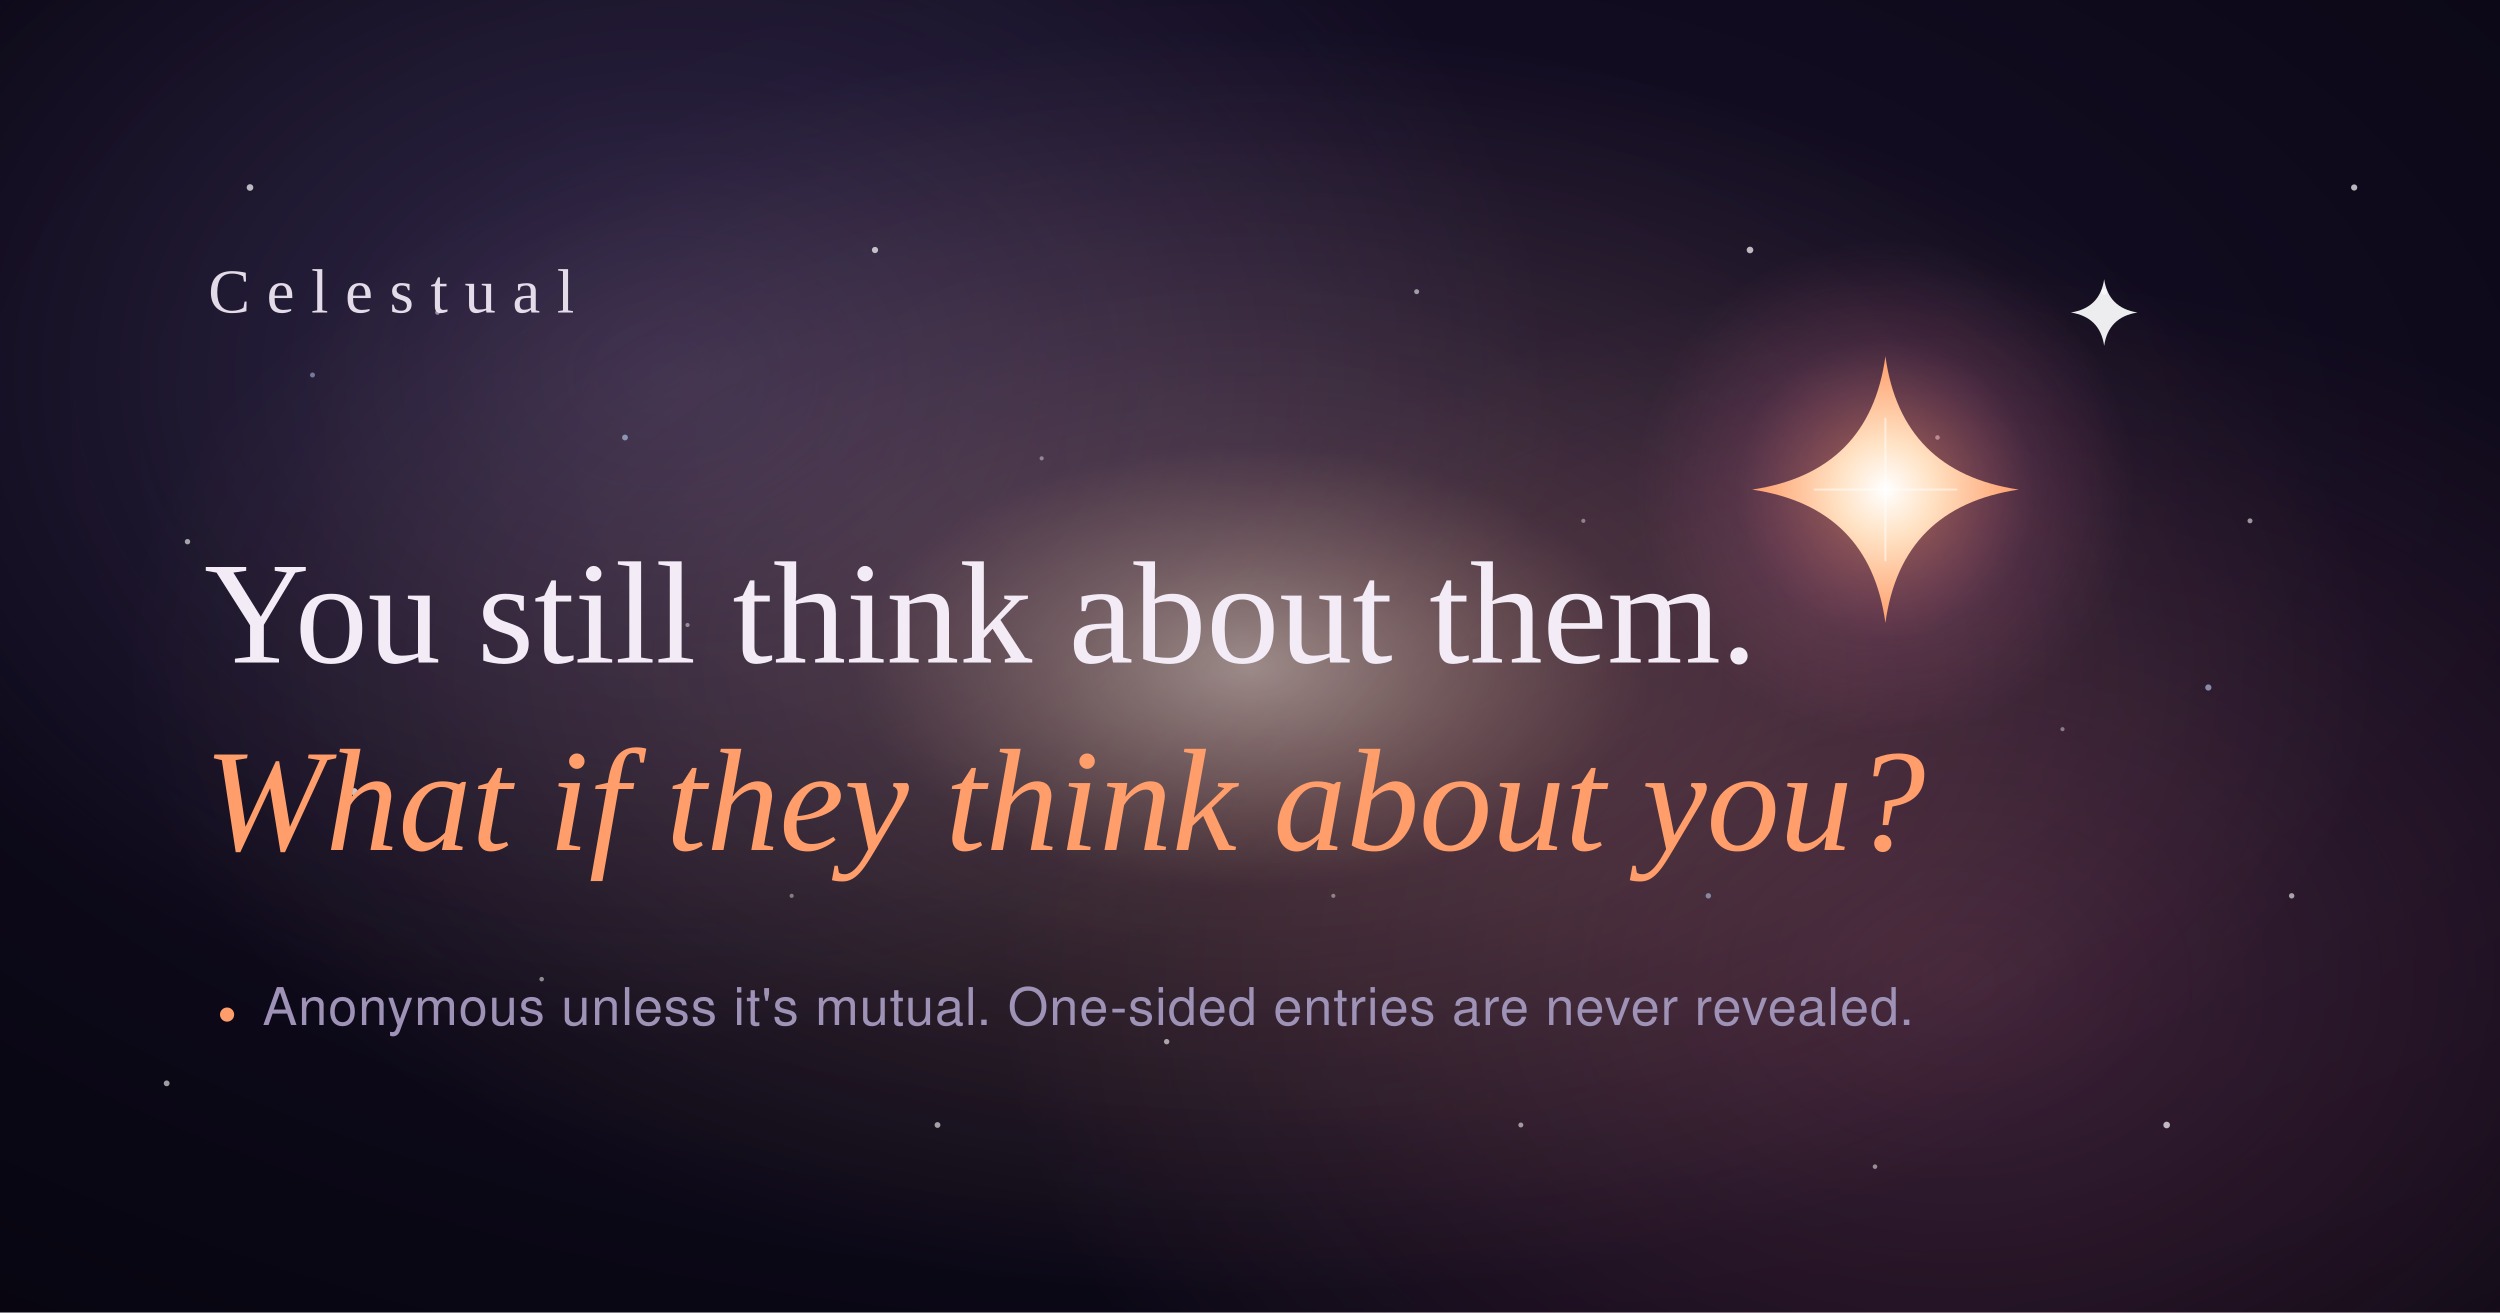
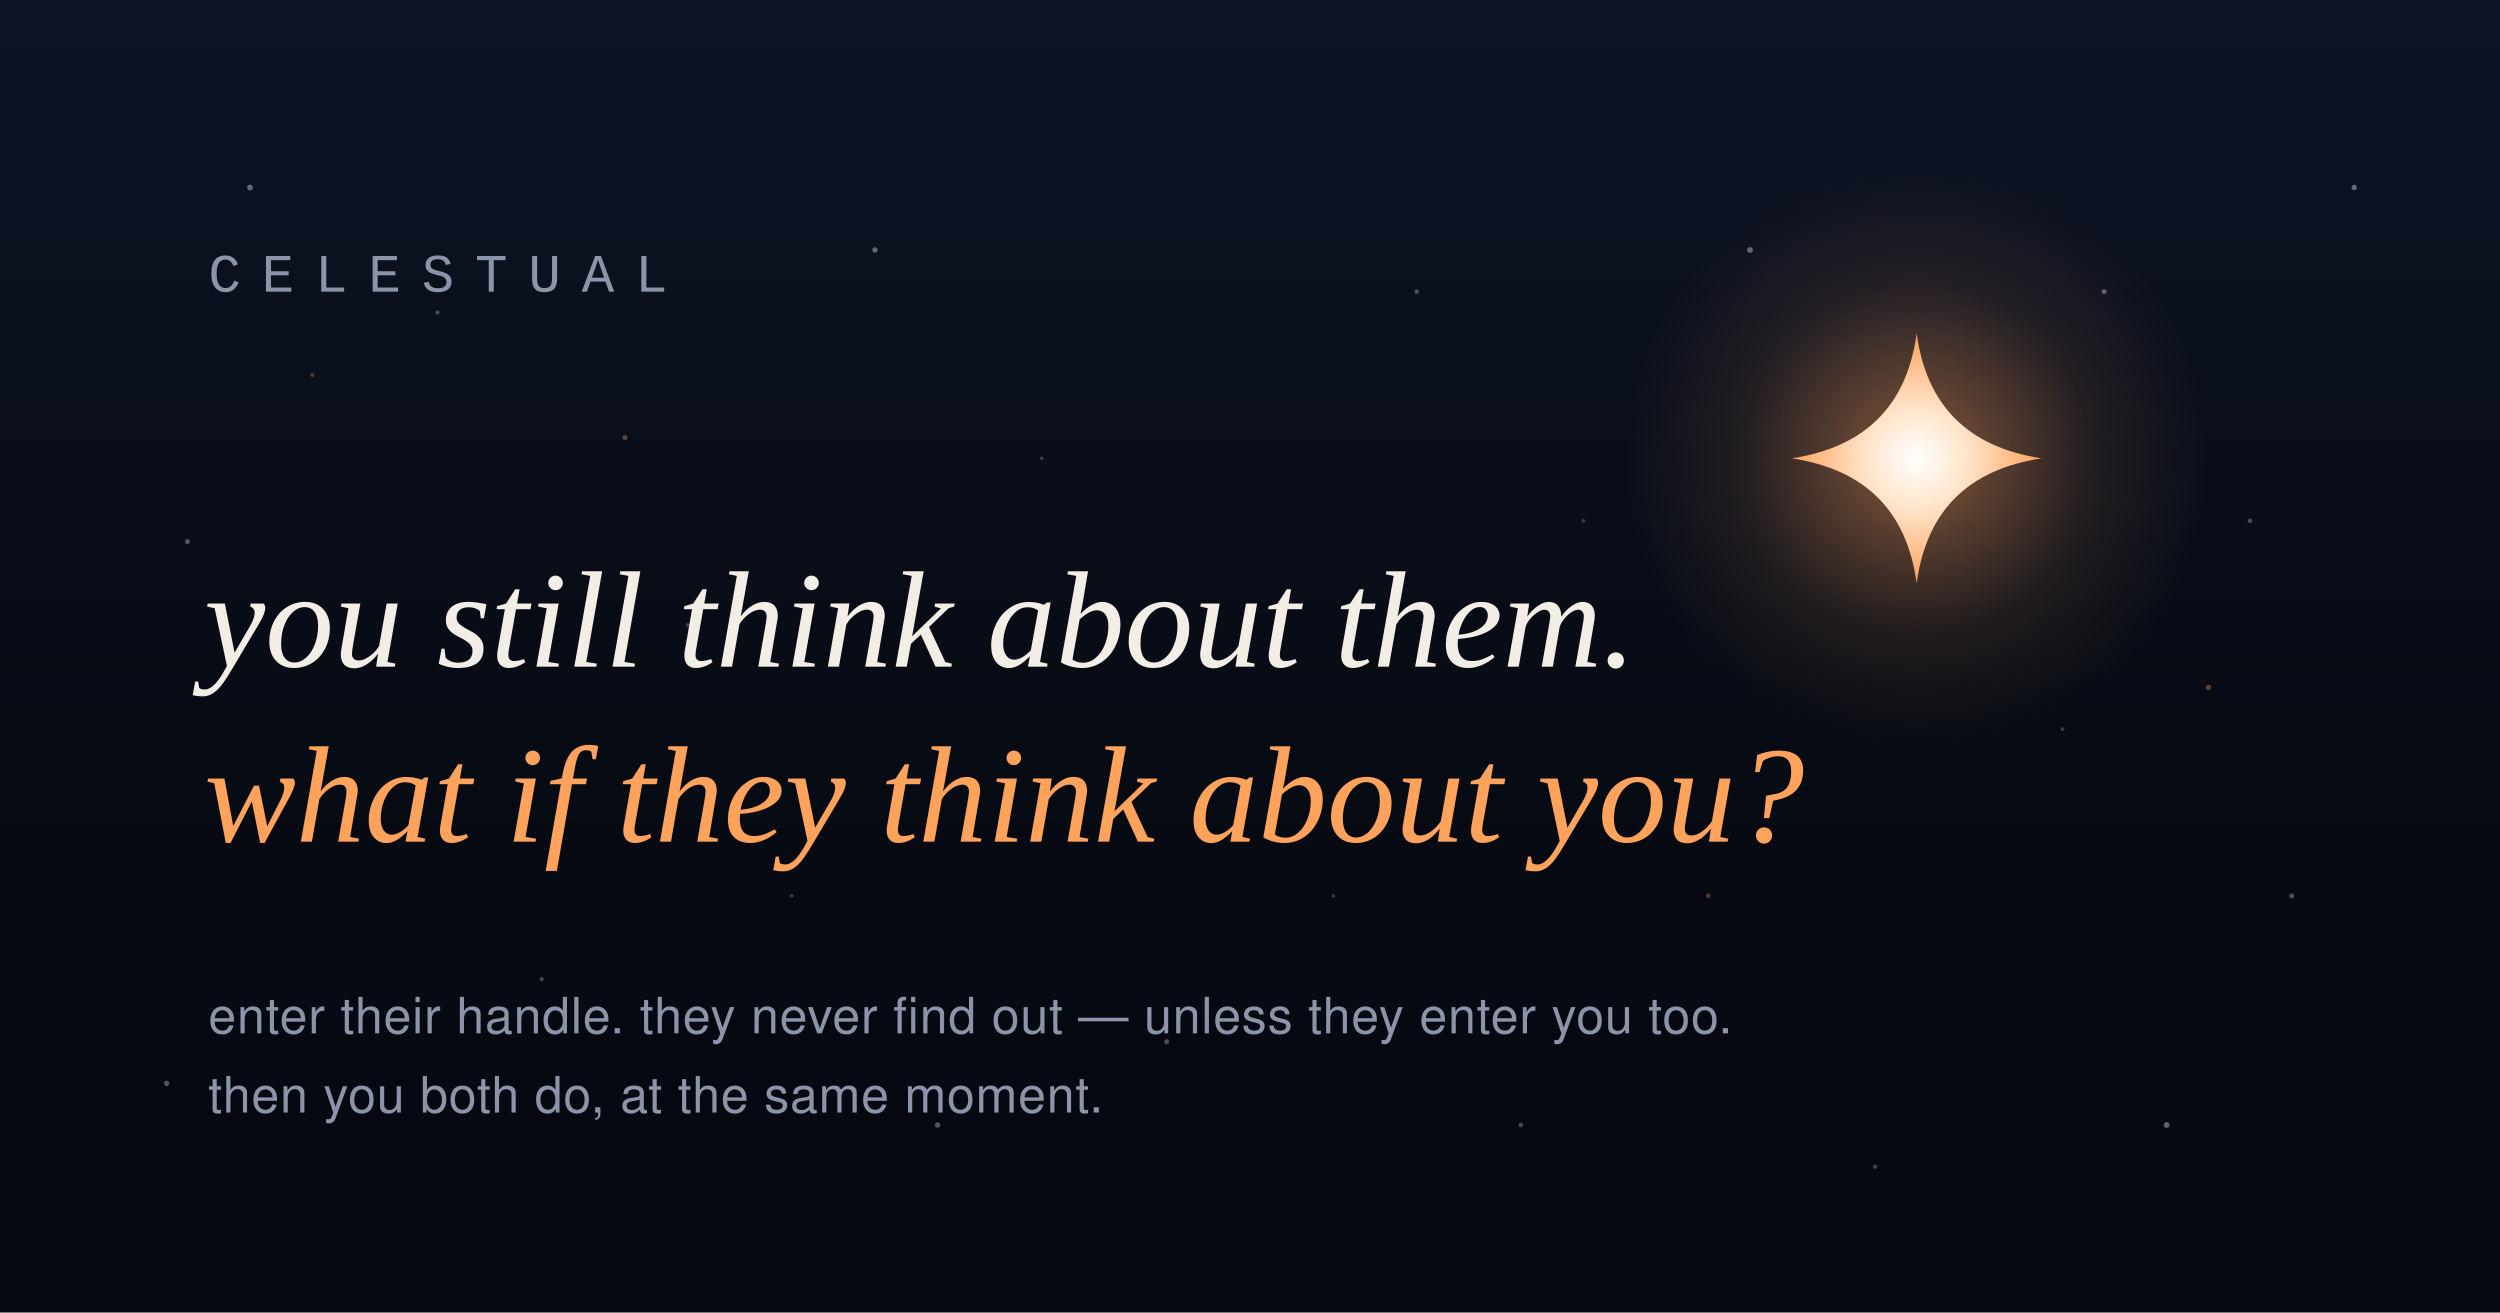
<svg xmlns="http://www.w3.org/2000/svg" viewBox="0 0 1200 630" font-family="Georgia, 'Times New Roman', serif">
  <defs>
-     <radialGradient id="space" cx="50%" cy="34%" r="85%">
-       <stop offset="0%" stop-color="#1B1330" />
-       <stop offset="46%" stop-color="#100B1E" />
-       <stop offset="100%" stop-color="#070510" />
-     </radialGradient>
-     <radialGradient id="core" cx="50%" cy="50%" r="50%">
-       <stop offset="0%" stop-color="#FFE9CF" stop-opacity="0.55" />
-       <stop offset="35%" stop-color="#FFB988" stop-opacity="0.16" />
-       <stop offset="100%" stop-color="#FFB988" stop-opacity="0" />
-     </radialGradient>
-     <radialGradient id="neb1" cx="50%" cy="50%" r="50%">
-       <stop offset="0%" stop-color="#7E6BA8" stop-opacity="0.30" />
-       <stop offset="100%" stop-color="#7E6BA8" stop-opacity="0" />
-     </radialGradient>
-     <radialGradient id="neb2" cx="50%" cy="50%" r="50%">
-       <stop offset="0%" stop-color="#E6749E" stop-opacity="0.22" />
-       <stop offset="100%" stop-color="#E6749E" stop-opacity="0" />
-     </radialGradient>
+     <linearGradient id="night" x1="0" y1="0" x2="0" y2="1">
+       <stop offset="0%" stop-color="#0D1425" />
+       <stop offset="55%" stop-color="#070B14" />
+       <stop offset="100%" stop-color="#05080F" />
+     </linearGradient>
    <radialGradient id="starcore" cx="50%" cy="50%" r="50%">
      <stop offset="0%" stop-color="#ffffff" />
-       <stop offset="36%" stop-color="#FFE2C4" />
-       <stop offset="100%" stop-color="#FF9E6B" />
+       <stop offset="42%" stop-color="#FFE3C8" />
+       <stop offset="100%" stop-color="#FFA25C" />
    </radialGradient>
    <radialGradient id="starhalo" cx="50%" cy="50%" r="50%">
-       <stop offset="0%" stop-color="#FF9E6B" stop-opacity="0.6" />
-       <stop offset="60%" stop-color="#E6749E" stop-opacity="0.14" />
-       <stop offset="100%" stop-color="#E6749E" stop-opacity="0" />
+       <stop offset="0%" stop-color="#FFA25C" stop-opacity="0.5" />
+       <stop offset="60%" stop-color="#FFA25C" stop-opacity="0.1" />
+       <stop offset="100%" stop-color="#FFA25C" stop-opacity="0" />
    </radialGradient>
  </defs>
-   <rect width="1200" height="630" fill="url(#space)" />
-   <ellipse cx="320" cy="180" rx="420" ry="320" fill="url(#neb1)" />
-   <ellipse cx="940" cy="470" rx="460" ry="340" fill="url(#neb2)" />
-   <ellipse cx="600" cy="320" rx="540" ry="300" fill="url(#core)" />
-   <g fill="#ffffff">
-     <circle cx="120" cy="90" r="1.6" opacity="0.7" />
-     <circle cx="210" cy="150" r="1.1" opacity="0.5" />
-     <circle cx="90" cy="260" r="1.3" opacity="0.6" />
-     <circle cx="170" cy="380" r="1.7" opacity="0.75" />
-     <circle cx="260" cy="470" r="1.1" opacity="0.5" />
-     <circle cx="80" cy="520" r="1.4" opacity="0.6" />
-     <circle cx="330" cy="300" r="1" opacity="0.45" />
-     <circle cx="420" cy="120" r="1.5" opacity="0.7" />
-     <circle cx="500" cy="220" r="1" opacity="0.4" />
-     <circle cx="560" cy="500" r="1.3" opacity="0.6" />
-     <circle cx="680" cy="140" r="1.2" opacity="0.55" />
-     <circle cx="760" cy="250" r="1" opacity="0.4" />
-     <circle cx="840" cy="120" r="1.6" opacity="0.7" />
-     <circle cx="930" cy="210" r="1.1" opacity="0.5" />
-     <circle cx="1010" cy="140" r="1.4" opacity="0.65" />
-     <circle cx="1080" cy="250" r="1.2" opacity="0.55" />
-     <circle cx="1130" cy="90" r="1.5" opacity="0.7" />
-     <circle cx="990" cy="350" r="1" opacity="0.4" />
-     <circle cx="1100" cy="430" r="1.3" opacity="0.6" />
-     <circle cx="1040" cy="540" r="1.6" opacity="0.7" />
-     <circle cx="900" cy="560" r="1.1" opacity="0.5" />
-     <circle cx="730" cy="540" r="1.2" opacity="0.55" />
-     <circle cx="640" cy="430" r="1" opacity="0.4" />
-     <circle cx="450" cy="540" r="1.4" opacity="0.6" />
-     <circle cx="380" cy="430" r="1" opacity="0.4" />
+   <rect width="1200" height="630" fill="url(#night)" />
+   <g fill="#E2E8F4">
+     <circle cx="120" cy="90" r="1.4" opacity="0.4" />
+     <circle cx="210" cy="150" r="1" opacity="0.28" />
+     <circle cx="90" cy="260" r="1.2" opacity="0.34" />
+     <circle cx="170" cy="380" r="1.5" opacity="0.42" />
+     <circle cx="260" cy="470" r="1" opacity="0.28" />
+     <circle cx="80" cy="520" r="1.3" opacity="0.34" />
+     <circle cx="330" cy="300" r="0.9" opacity="0.24" />
+     <circle cx="420" cy="120" r="1.3" opacity="0.4" />
+     <circle cx="500" cy="220" r="0.9" opacity="0.22" />
+     <circle cx="560" cy="500" r="1.2" opacity="0.32" />
+     <circle cx="680" cy="140" r="1.1" opacity="0.3" />
+     <circle cx="760" cy="250" r="0.9" opacity="0.22" />
+     <circle cx="840" cy="120" r="1.4" opacity="0.4" />
+     <circle cx="930" cy="210" r="1" opacity="0.28" />
+     <circle cx="1010" cy="140" r="1.2" opacity="0.36" />
+     <circle cx="1080" cy="250" r="1.1" opacity="0.3" />
+     <circle cx="1130" cy="90" r="1.3" opacity="0.4" />
+     <circle cx="990" cy="350" r="0.9" opacity="0.22" />
+     <circle cx="1100" cy="430" r="1.2" opacity="0.32" />
+     <circle cx="1040" cy="540" r="1.4" opacity="0.4" />
+     <circle cx="900" cy="560" r="1" opacity="0.28" />
+     <circle cx="730" cy="540" r="1.1" opacity="0.3" />
+     <circle cx="640" cy="430" r="0.9" opacity="0.22" />
+     <circle cx="450" cy="540" r="1.3" opacity="0.34" />
+     <circle cx="380" cy="430" r="0.9" opacity="0.22" />
  </g>
-   <g fill="#BFD3FA">
-     <circle cx="300" cy="210" r="1.4" opacity="0.6" />
-     <circle cx="1060" cy="330" r="1.5" opacity="0.6" />
-     <circle cx="150" cy="180" r="1.2" opacity="0.5" />
-     <circle cx="820" cy="430" r="1.3" opacity="0.55" />
+   <g fill="#FFA25C">
+     <circle cx="300" cy="210" r="1.2" opacity="0.35" />
+     <circle cx="1060" cy="330" r="1.3" opacity="0.35" />
+     <circle cx="150" cy="180" r="1" opacity="0.3" />
+     <circle cx="820" cy="430" r="1.1" opacity="0.3" />
  </g>
-   <g transform="translate(905,235)">
-     <circle r="120" fill="url(#starhalo)" />
-     <path d="M0 -64 Q7.6 -8.4 64 0 Q7.6 8.4 0 64 Q-7.6 8.4 -64 0 Q-7.6 -8.4 0 -64 Z" fill="url(#starcore)" />
-     <path d="M0 -34 L0 34 M-34 0 L34 0" stroke="#fff" stroke-width="1" stroke-opacity="0.5" stroke-linecap="round" />
+   <g transform="translate(920,220)">
+     <circle r="140" fill="url(#starhalo)" />
+     <path d="M0 -60 Q7 -8 60 0 Q7 8 0 60 Q-7 8 -60 0 Q-7 -8 0 -60 Z" fill="url(#starcore)" />
  </g>
-   <g transform="translate(1010,150)">
-     <path d="M0 -16 Q2 -2.2 16 0 Q2 2.2 0 16 Q-2 2.2 -16 0 Q-2 -2.2 0 -16 Z" fill="#ffffff" opacity="0.92" />
-   </g>
-   <text x="100" y="150" font-size="30" letter-spacing="8" fill="#F3ECF6" opacity="0.92">Celestual</text>
-   <text x="98" y="318" font-size="70" fill="#F3ECF6">You still think about them.</text>
-   <text x="98" y="408" font-size="70" font-style="italic" fill="#FF9E6B">What if they think about you?</text>
-   <g transform="translate(100,492)">
-     <circle cx="9" cy="-5" r="3.4" fill="#FF9E6B" />
-     <text x="26" y="0" font-family="Helvetica, Arial, sans-serif" font-size="25" letter-spacing="0.5" fill="#9E92B6">Anonymous unless it's mutual. One-sided entries are never revealed.</text>
-   </g>
+   <text x="100" y="140" font-family="'Courier New', monospace" font-size="26" letter-spacing="10" fill="#8B94A8">CELESTUAL</text>
+   <text x="98" y="320" font-size="66" font-style="italic" fill="#F2EEE5">you still think about them.</text>
+   <text x="98" y="404" font-size="66" font-style="italic" fill="#FFA25C">what if they think about you?</text>
+   <text x="100" y="496" font-family="Helvetica, Arial, sans-serif" font-size="24" letter-spacing="0.4" fill="#8B94A8">enter their handle. they never find out — unless they enter you too.</text>
+   <text x="100" y="534" font-family="Helvetica, Arial, sans-serif" font-size="24" letter-spacing="0.4" fill="#8B94A8">then you both do, at the same moment.</text>
</svg>
